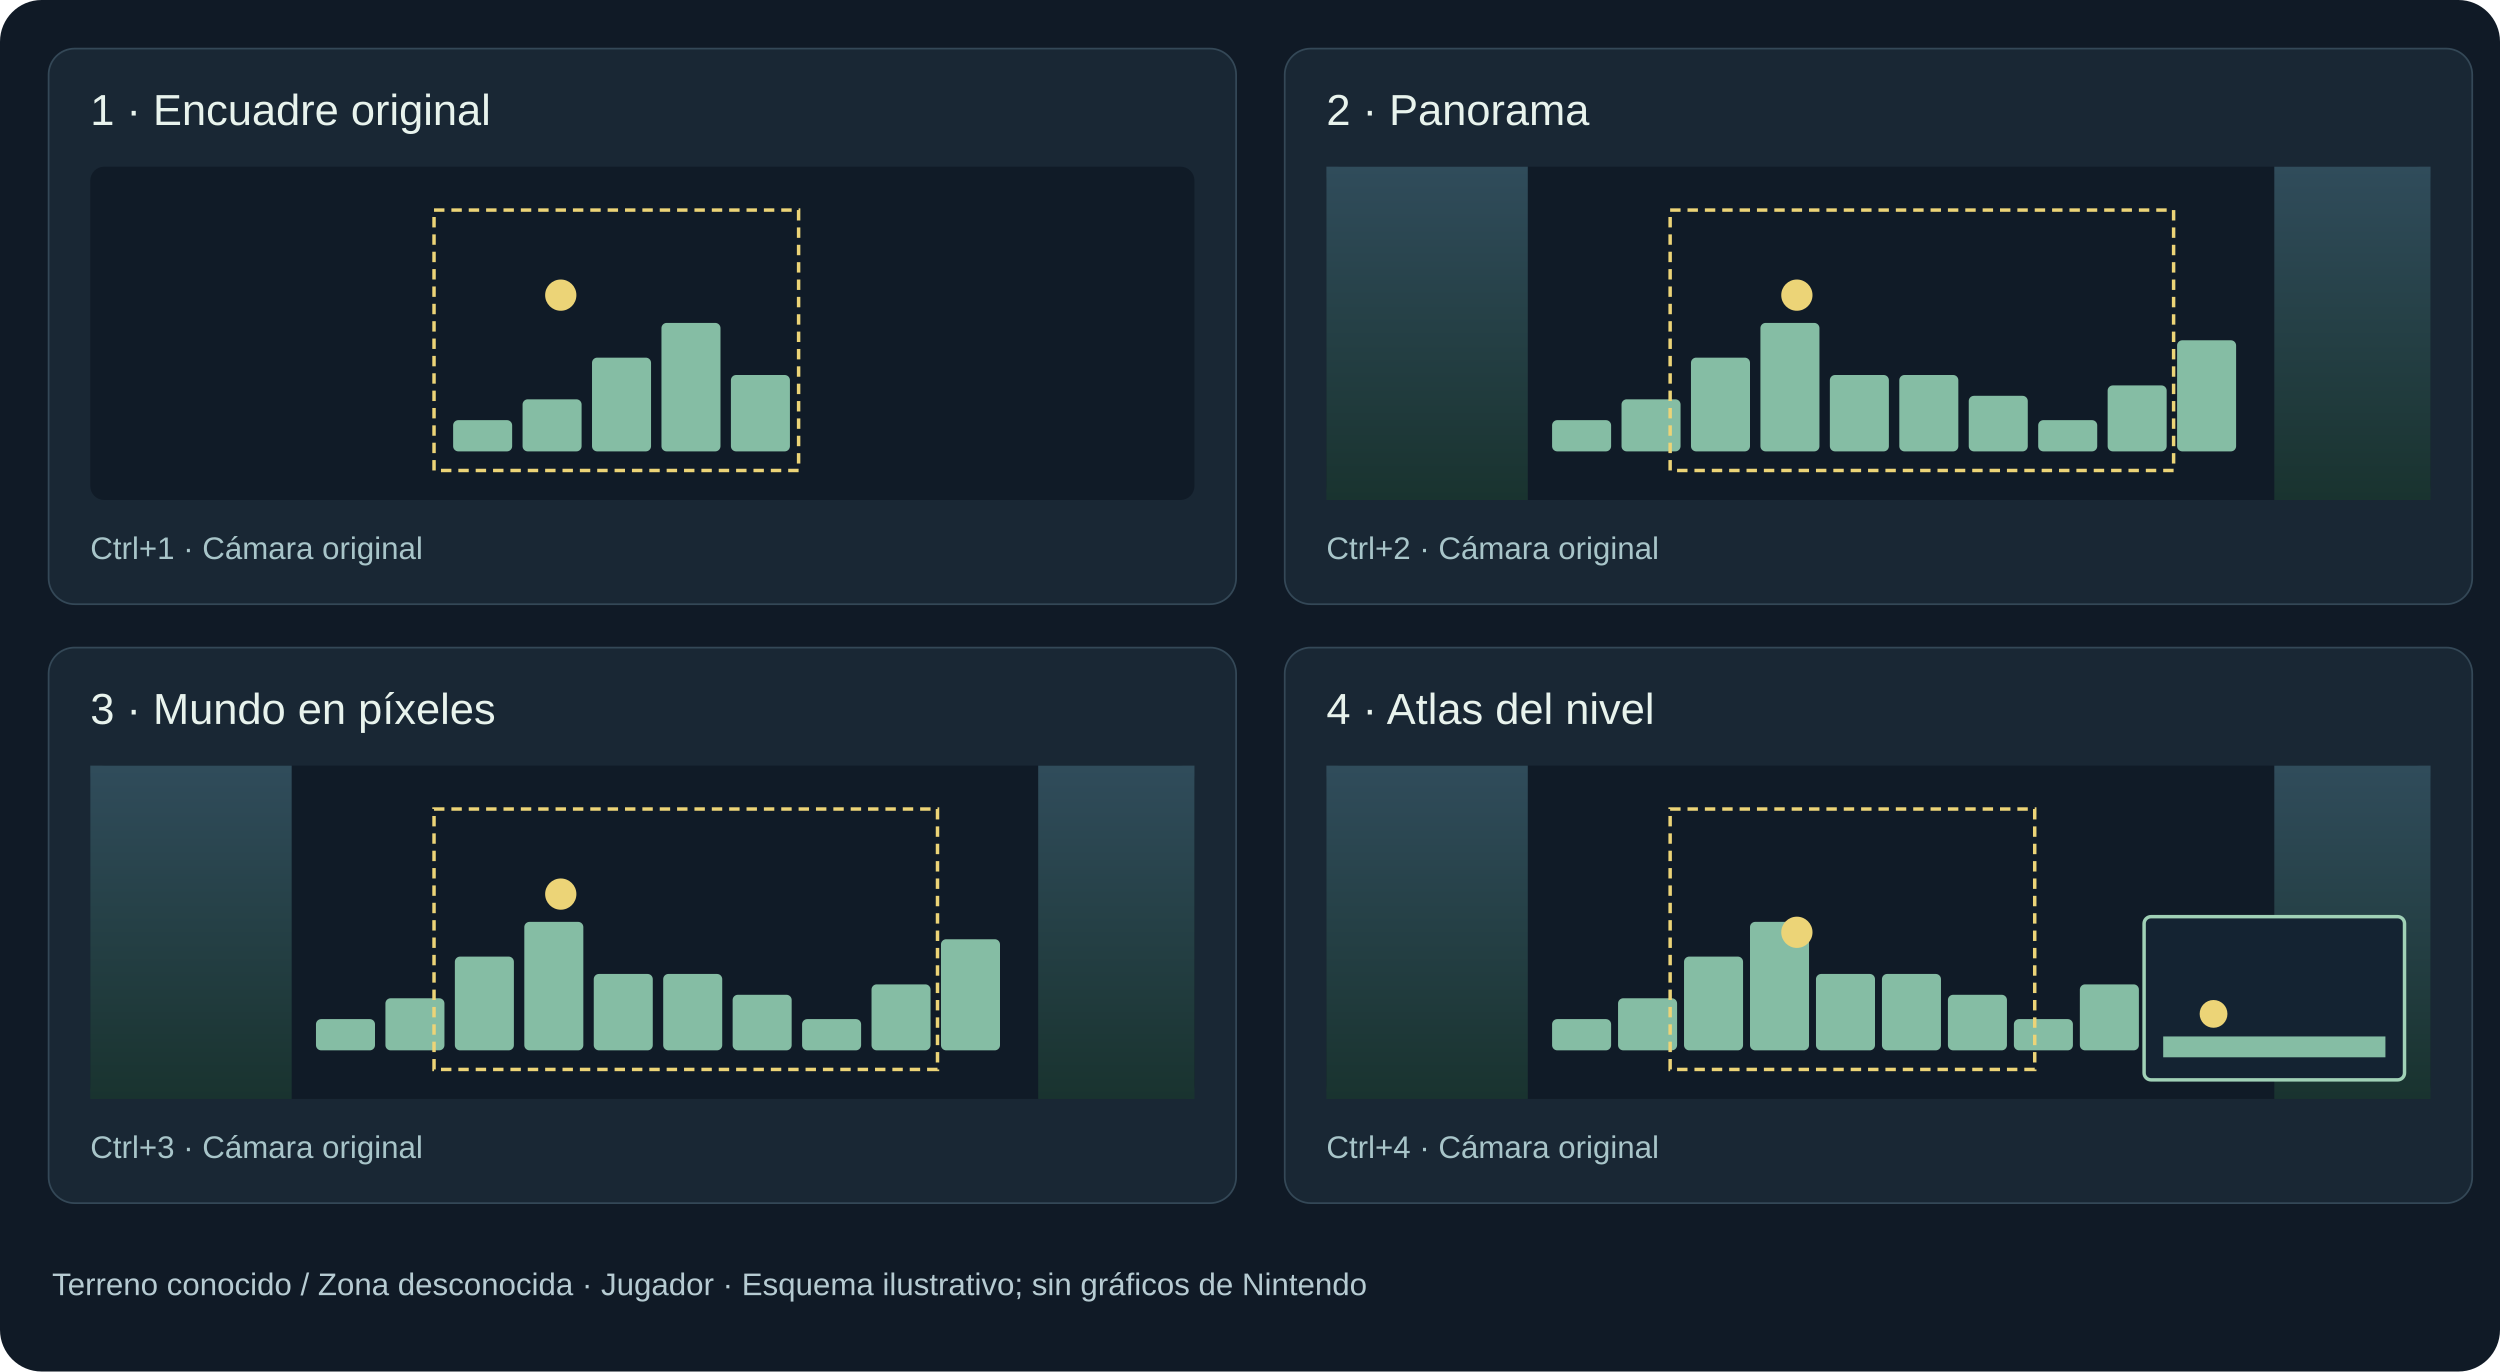
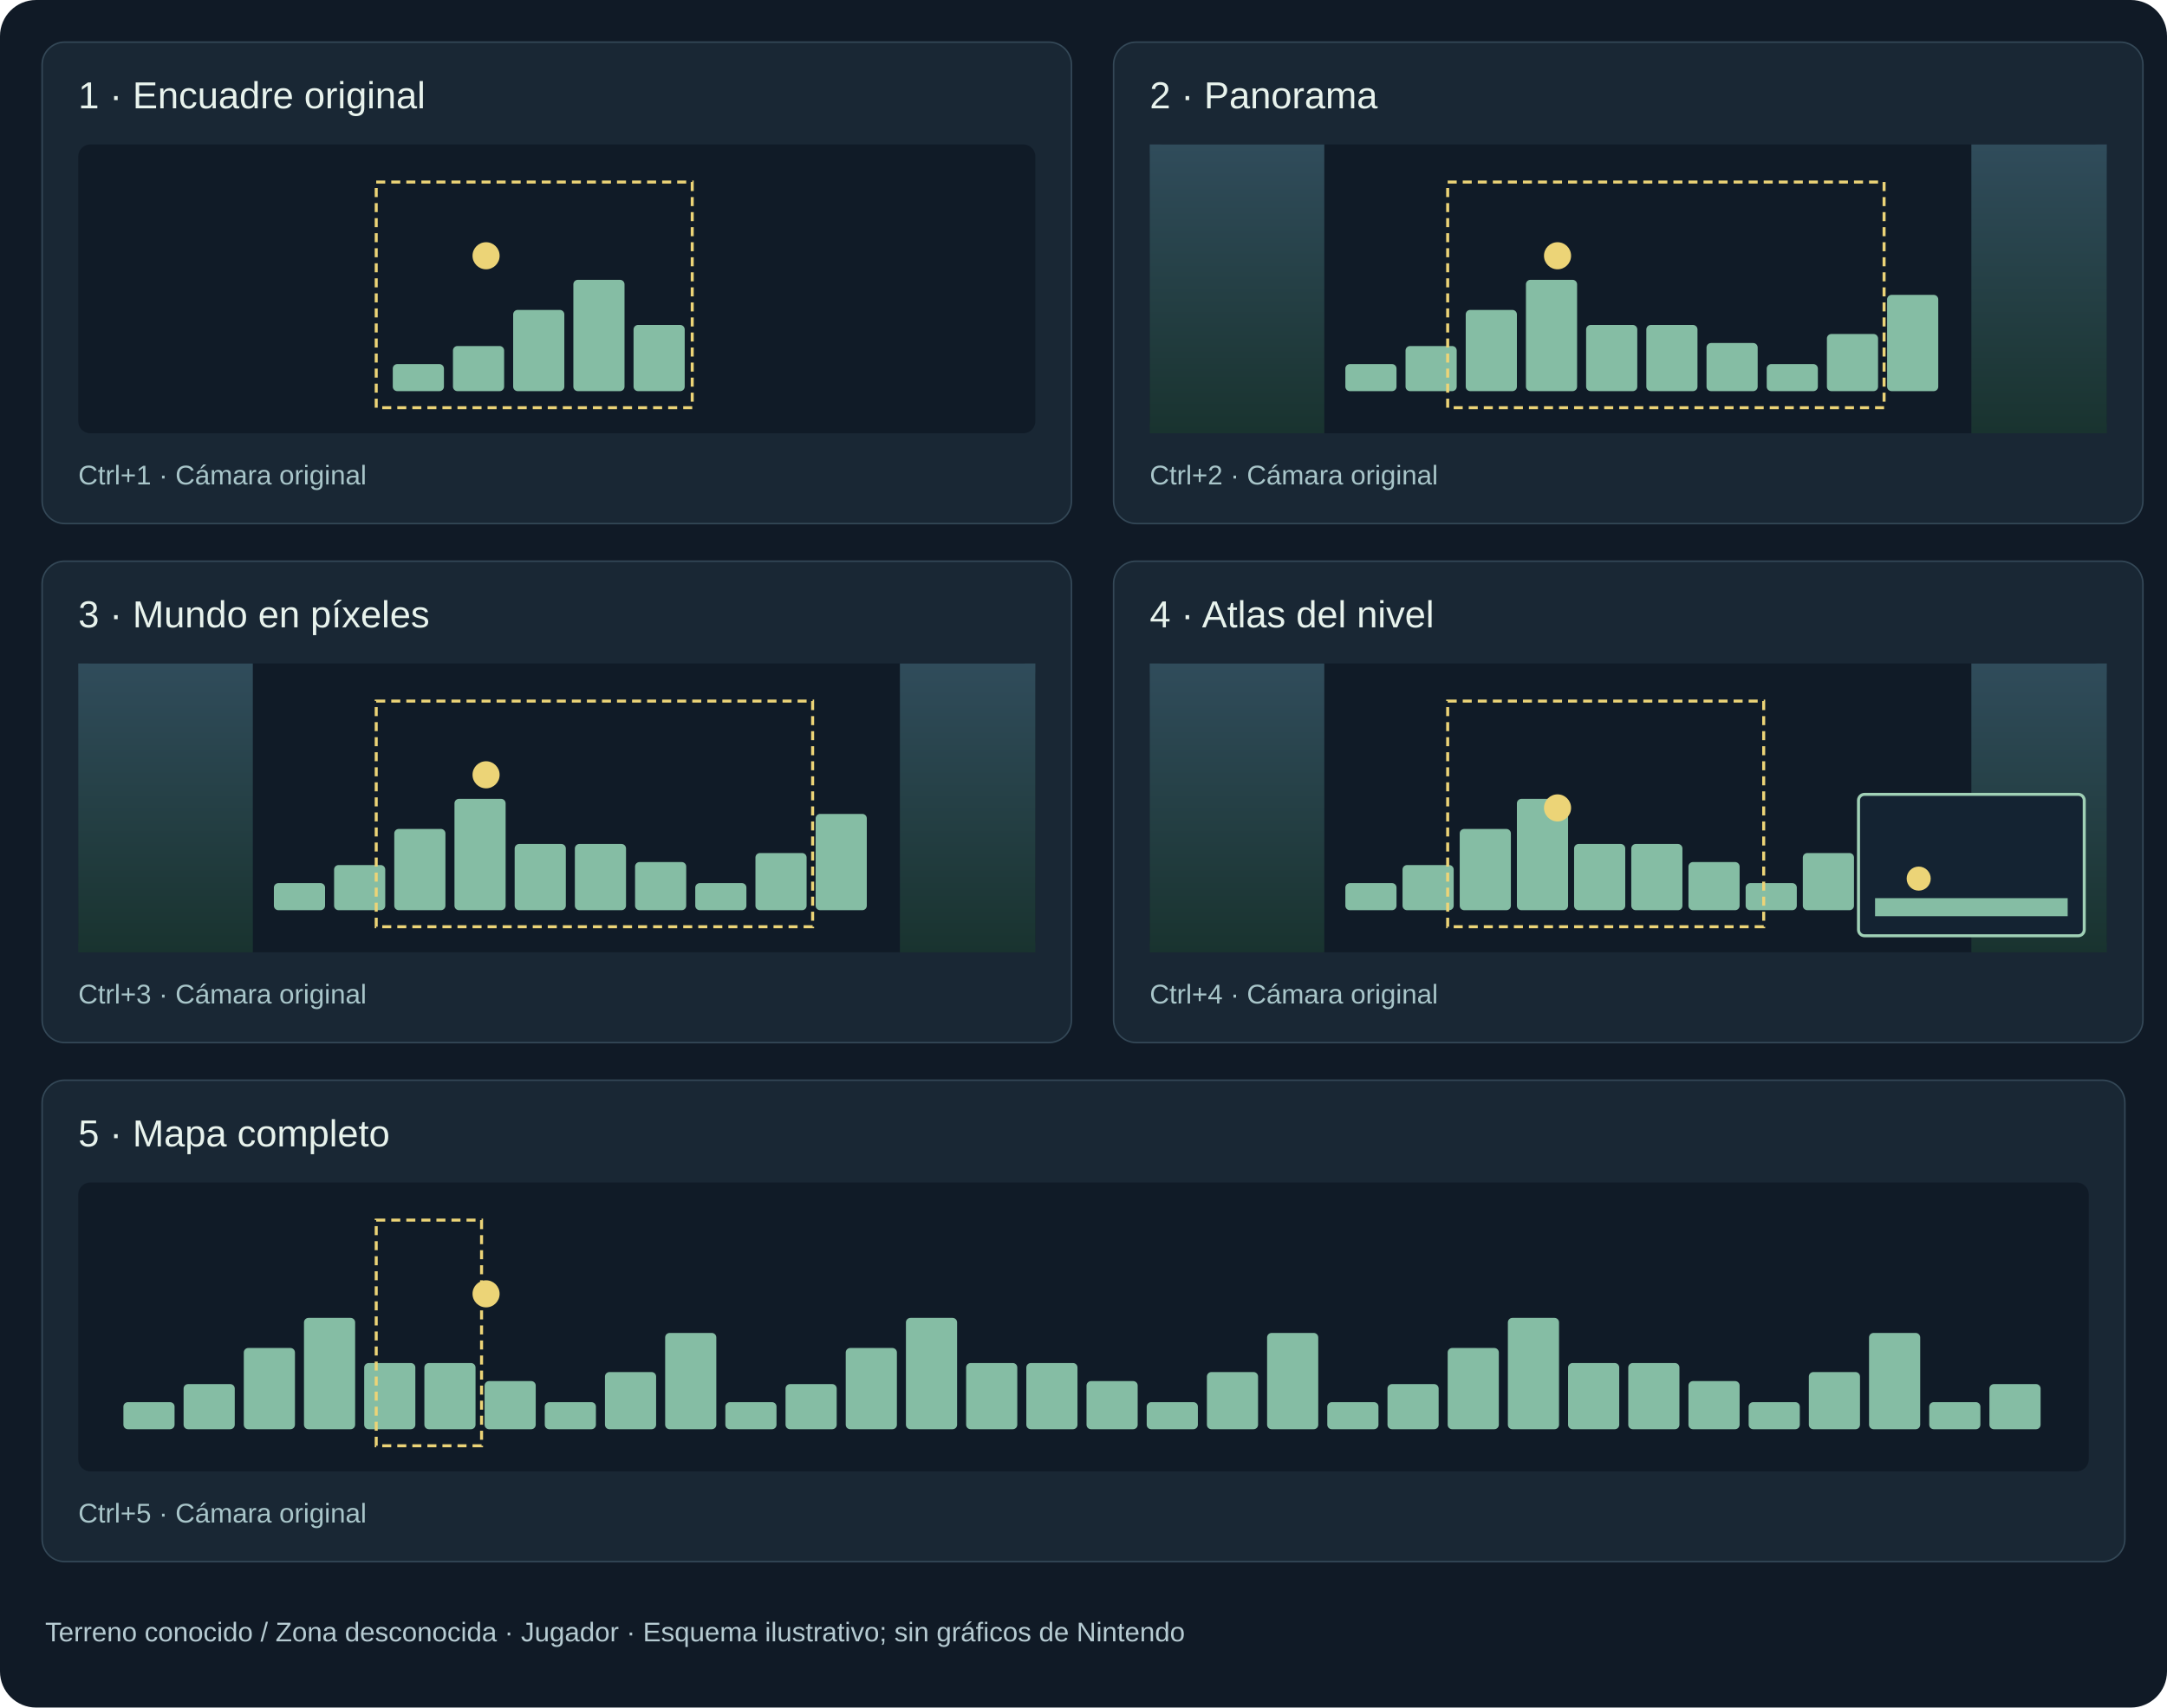
- <svg xmlns="http://www.w3.org/2000/svg" width="1440" height="790" viewBox="0 0 1440 790" role="img">
+ <svg xmlns="http://www.w3.org/2000/svg" width="1440" height="1135" viewBox="0 0 1440 1135" role="img">
  <defs>
    <linearGradient id="unknown" x2="0" y2="1">
      <stop stop-color="#304c5b" />
      <stop offset="1" stop-color="#19332f" />
    </linearGradient>
  </defs>
-   <rect width="1440" height="790" rx="24" fill="#101a26" />
+   <rect width="1440" height="1135" rx="24" fill="#101a26" />
  <g font-family="system-ui,Arial,sans-serif">
    <g transform="translate(28,28)">
      <rect width="684" height="320" rx="15" fill="#192734" stroke="#344857" />
      <text x="24" y="44" fill="#e8f3ed" font-size="25">1 · Encuadre original</text>
      <rect x="24" y="68" width="636" height="192" rx="8" fill="#101b27" />
      <rect x="233" y="214" width="34" height="18" rx="3" fill="#85bda4" />
      <rect x="273" y="202" width="34" height="30" rx="3" fill="#85bda4" />
      <rect x="313" y="178" width="34" height="54" rx="3" fill="#85bda4" />
      <rect x="353" y="158" width="34" height="74" rx="3" fill="#85bda4" />
      <rect x="393" y="188" width="34" height="44" rx="3" fill="#85bda4" />
      <rect x="222" y="93" width="210" height="150" fill="none" stroke="#ecd477" stroke-width="2" stroke-dasharray="6 4" />
      <circle cx="295" cy="142" r="9" fill="#ecd477" />
      <text x="24" y="294" fill="#a8c5c9" font-size="18">Ctrl+1 · Cámara original</text>
    </g>
    <g transform="translate(740,28)">
      <rect width="684" height="320" rx="15" fill="#192734" stroke="#344857" />
      <text x="24" y="44" fill="#e8f3ed" font-size="25">2 · Panorama</text>
      <rect x="24" y="68" width="636" height="192" rx="8" fill="#101b27" />
      <rect x="24" y="68" width="116" height="192" fill="url(#unknown)" />
      <rect x="570" y="68" width="90" height="192" fill="url(#unknown)" />
      <rect x="154" y="214" width="34" height="18" rx="3" fill="#85bda4" />
      <rect x="194" y="202" width="34" height="30" rx="3" fill="#85bda4" />
      <rect x="234" y="178" width="34" height="54" rx="3" fill="#85bda4" />
      <rect x="274" y="158" width="34" height="74" rx="3" fill="#85bda4" />
      <rect x="314" y="188" width="34" height="44" rx="3" fill="#85bda4" />
      <rect x="354" y="188" width="34" height="44" rx="3" fill="#85bda4" />
      <rect x="394" y="200" width="34" height="32" rx="3" fill="#85bda4" />
      <rect x="434" y="214" width="34" height="18" rx="3" fill="#85bda4" />
      <rect x="474" y="194" width="34" height="38" rx="3" fill="#85bda4" />
      <rect x="514" y="168" width="34" height="64" rx="3" fill="#85bda4" />
      <rect x="222" y="93" width="290" height="150" fill="none" stroke="#ecd477" stroke-width="2" stroke-dasharray="6 4" />
      <circle cx="295" cy="142" r="9" fill="#ecd477" />
      <text x="24" y="294" fill="#a8c5c9" font-size="18">Ctrl+2 · Cámara original</text>
    </g>
    <g transform="translate(28,373)">
      <rect width="684" height="320" rx="15" fill="#192734" stroke="#344857" />
      <text x="24" y="44" fill="#e8f3ed" font-size="25">3 · Mundo en píxeles</text>
      <rect x="24" y="68" width="636" height="192" rx="8" fill="#101b27" />
      <rect x="24" y="68" width="116" height="192" fill="url(#unknown)" />
      <rect x="570" y="68" width="90" height="192" fill="url(#unknown)" />
      <rect x="154" y="214" width="34" height="18" rx="3" fill="#85bda4" />
      <rect x="194" y="202" width="34" height="30" rx="3" fill="#85bda4" />
      <rect x="234" y="178" width="34" height="54" rx="3" fill="#85bda4" />
      <rect x="274" y="158" width="34" height="74" rx="3" fill="#85bda4" />
      <rect x="314" y="188" width="34" height="44" rx="3" fill="#85bda4" />
      <rect x="354" y="188" width="34" height="44" rx="3" fill="#85bda4" />
      <rect x="394" y="200" width="34" height="32" rx="3" fill="#85bda4" />
      <rect x="434" y="214" width="34" height="18" rx="3" fill="#85bda4" />
      <rect x="474" y="194" width="34" height="38" rx="3" fill="#85bda4" />
      <rect x="514" y="168" width="34" height="64" rx="3" fill="#85bda4" />
      <rect x="222" y="93" width="290" height="150" fill="none" stroke="#ecd477" stroke-width="2" stroke-dasharray="6 4" />
      <circle cx="295" cy="142" r="9" fill="#ecd477" />
      <text x="24" y="294" fill="#a8c5c9" font-size="18">Ctrl+3 · Cámara original</text>
    </g>
    <g transform="translate(740,373)">
      <rect width="684" height="320" rx="15" fill="#192734" stroke="#344857" />
      <text x="24" y="44" fill="#e8f3ed" font-size="25">4 · Atlas del nivel</text>
      <rect x="24" y="68" width="636" height="192" rx="8" fill="#101b27" />
      <rect x="24" y="68" width="116" height="192" fill="url(#unknown)" />
      <rect x="570" y="68" width="90" height="192" fill="url(#unknown)" />
      <rect x="154" y="214" width="34" height="18" rx="3" fill="#85bda4" />
      <rect x="192" y="202" width="34" height="30" rx="3" fill="#85bda4" />
      <rect x="230" y="178" width="34" height="54" rx="3" fill="#85bda4" />
      <rect x="268" y="158" width="34" height="74" rx="3" fill="#85bda4" />
      <rect x="306" y="188" width="34" height="44" rx="3" fill="#85bda4" />
      <rect x="344" y="188" width="34" height="44" rx="3" fill="#85bda4" />
      <rect x="382" y="200" width="34" height="32" rx="3" fill="#85bda4" />
      <rect x="420" y="214" width="34" height="18" rx="3" fill="#85bda4" />
      <rect x="458" y="194" width="34" height="38" rx="3" fill="#85bda4" />
      <rect x="496" y="168" width="34" height="64" rx="3" fill="#85bda4" />
      <rect x="222" y="93" width="210" height="150" fill="none" stroke="#ecd477" stroke-width="2" stroke-dasharray="6 4" />
      <circle cx="295" cy="164" r="9" fill="#ecd477" />
      <rect x="495" y="155" width="150" height="94" rx="4" fill="#142332" stroke="#a0d1b6" stroke-width="2" />
      <rect x="506" y="224" width="128" height="12" fill="#85bda4" />
      <circle cx="535" cy="211" r="8" fill="#ecd477" />
      <text x="24" y="294" fill="#a8c5c9" font-size="18">Ctrl+4 · Cámara original</text>
    </g>
-     <text x="30" y="746" fill="#b6cbd2" font-size="18">Terreno conocido / Zona desconocida · Jugador · Esquema ilustrativo; sin gráficos de Nintendo</text>
+     <g transform="translate(28,718)">
+       <rect width="1384" height="320" rx="15" fill="#192734" stroke="#344857" />
+       <text x="24" y="44" fill="#e8f3ed" font-size="25">5 · Mapa completo</text>
+       <rect x="24" y="68" width="1336" height="192" rx="8" fill="#101b27" />
+       <rect x="54" y="214" width="34" height="18" rx="3" fill="#85bda4" />
+       <rect x="94" y="202" width="34" height="30" rx="3" fill="#85bda4" />
+       <rect x="134" y="178" width="34" height="54" rx="3" fill="#85bda4" />
+       <rect x="174" y="158" width="34" height="74" rx="3" fill="#85bda4" />
+       <rect x="214" y="188" width="34" height="44" rx="3" fill="#85bda4" />
+       <rect x="254" y="188" width="34" height="44" rx="3" fill="#85bda4" />
+       <rect x="294" y="200" width="34" height="32" rx="3" fill="#85bda4" />
+       <rect x="334" y="214" width="34" height="18" rx="3" fill="#85bda4" />
+       <rect x="374" y="194" width="34" height="38" rx="3" fill="#85bda4" />
+       <rect x="414" y="168" width="34" height="64" rx="3" fill="#85bda4" />
+       <rect x="454" y="214" width="34" height="18" rx="3" fill="#85bda4" />
+       <rect x="494" y="202" width="34" height="30" rx="3" fill="#85bda4" />
+       <rect x="534" y="178" width="34" height="54" rx="3" fill="#85bda4" />
+       <rect x="574" y="158" width="34" height="74" rx="3" fill="#85bda4" />
+       <rect x="614" y="188" width="34" height="44" rx="3" fill="#85bda4" />
+       <rect x="654" y="188" width="34" height="44" rx="3" fill="#85bda4" />
+       <rect x="694" y="200" width="34" height="32" rx="3" fill="#85bda4" />
+       <rect x="734" y="214" width="34" height="18" rx="3" fill="#85bda4" />
+       <rect x="774" y="194" width="34" height="38" rx="3" fill="#85bda4" />
+       <rect x="814" y="168" width="34" height="64" rx="3" fill="#85bda4" />
+       <rect x="854" y="214" width="34" height="18" rx="3" fill="#85bda4" />
+       <rect x="894" y="202" width="34" height="30" rx="3" fill="#85bda4" />
+       <rect x="934" y="178" width="34" height="54" rx="3" fill="#85bda4" />
+       <rect x="974" y="158" width="34" height="74" rx="3" fill="#85bda4" />
+       <rect x="1014" y="188" width="34" height="44" rx="3" fill="#85bda4" />
+       <rect x="1054" y="188" width="34" height="44" rx="3" fill="#85bda4" />
+       <rect x="1094" y="200" width="34" height="32" rx="3" fill="#85bda4" />
+       <rect x="1134" y="214" width="34" height="18" rx="3" fill="#85bda4" />
+       <rect x="1174" y="194" width="34" height="38" rx="3" fill="#85bda4" />
+       <rect x="1214" y="168" width="34" height="64" rx="3" fill="#85bda4" />
+       <rect x="1254" y="214" width="34" height="18" rx="3" fill="#85bda4" />
+       <rect x="1294" y="202" width="34" height="30" rx="3" fill="#85bda4" />
+       <rect x="222" y="93" width="70" height="150" fill="none" stroke="#ecd477" stroke-width="2" stroke-dasharray="6 4" />
+       <circle cx="295" cy="142" r="9" fill="#ecd477" />
+       <text x="24" y="294" fill="#a8c5c9" font-size="18">Ctrl+5 · Cámara original</text>
+     </g>
+     <text x="30" y="1091" fill="#b6cbd2" font-size="18">Terreno conocido / Zona desconocida · Jugador · Esquema ilustrativo; sin gráficos de Nintendo</text>
  </g>
</svg>
